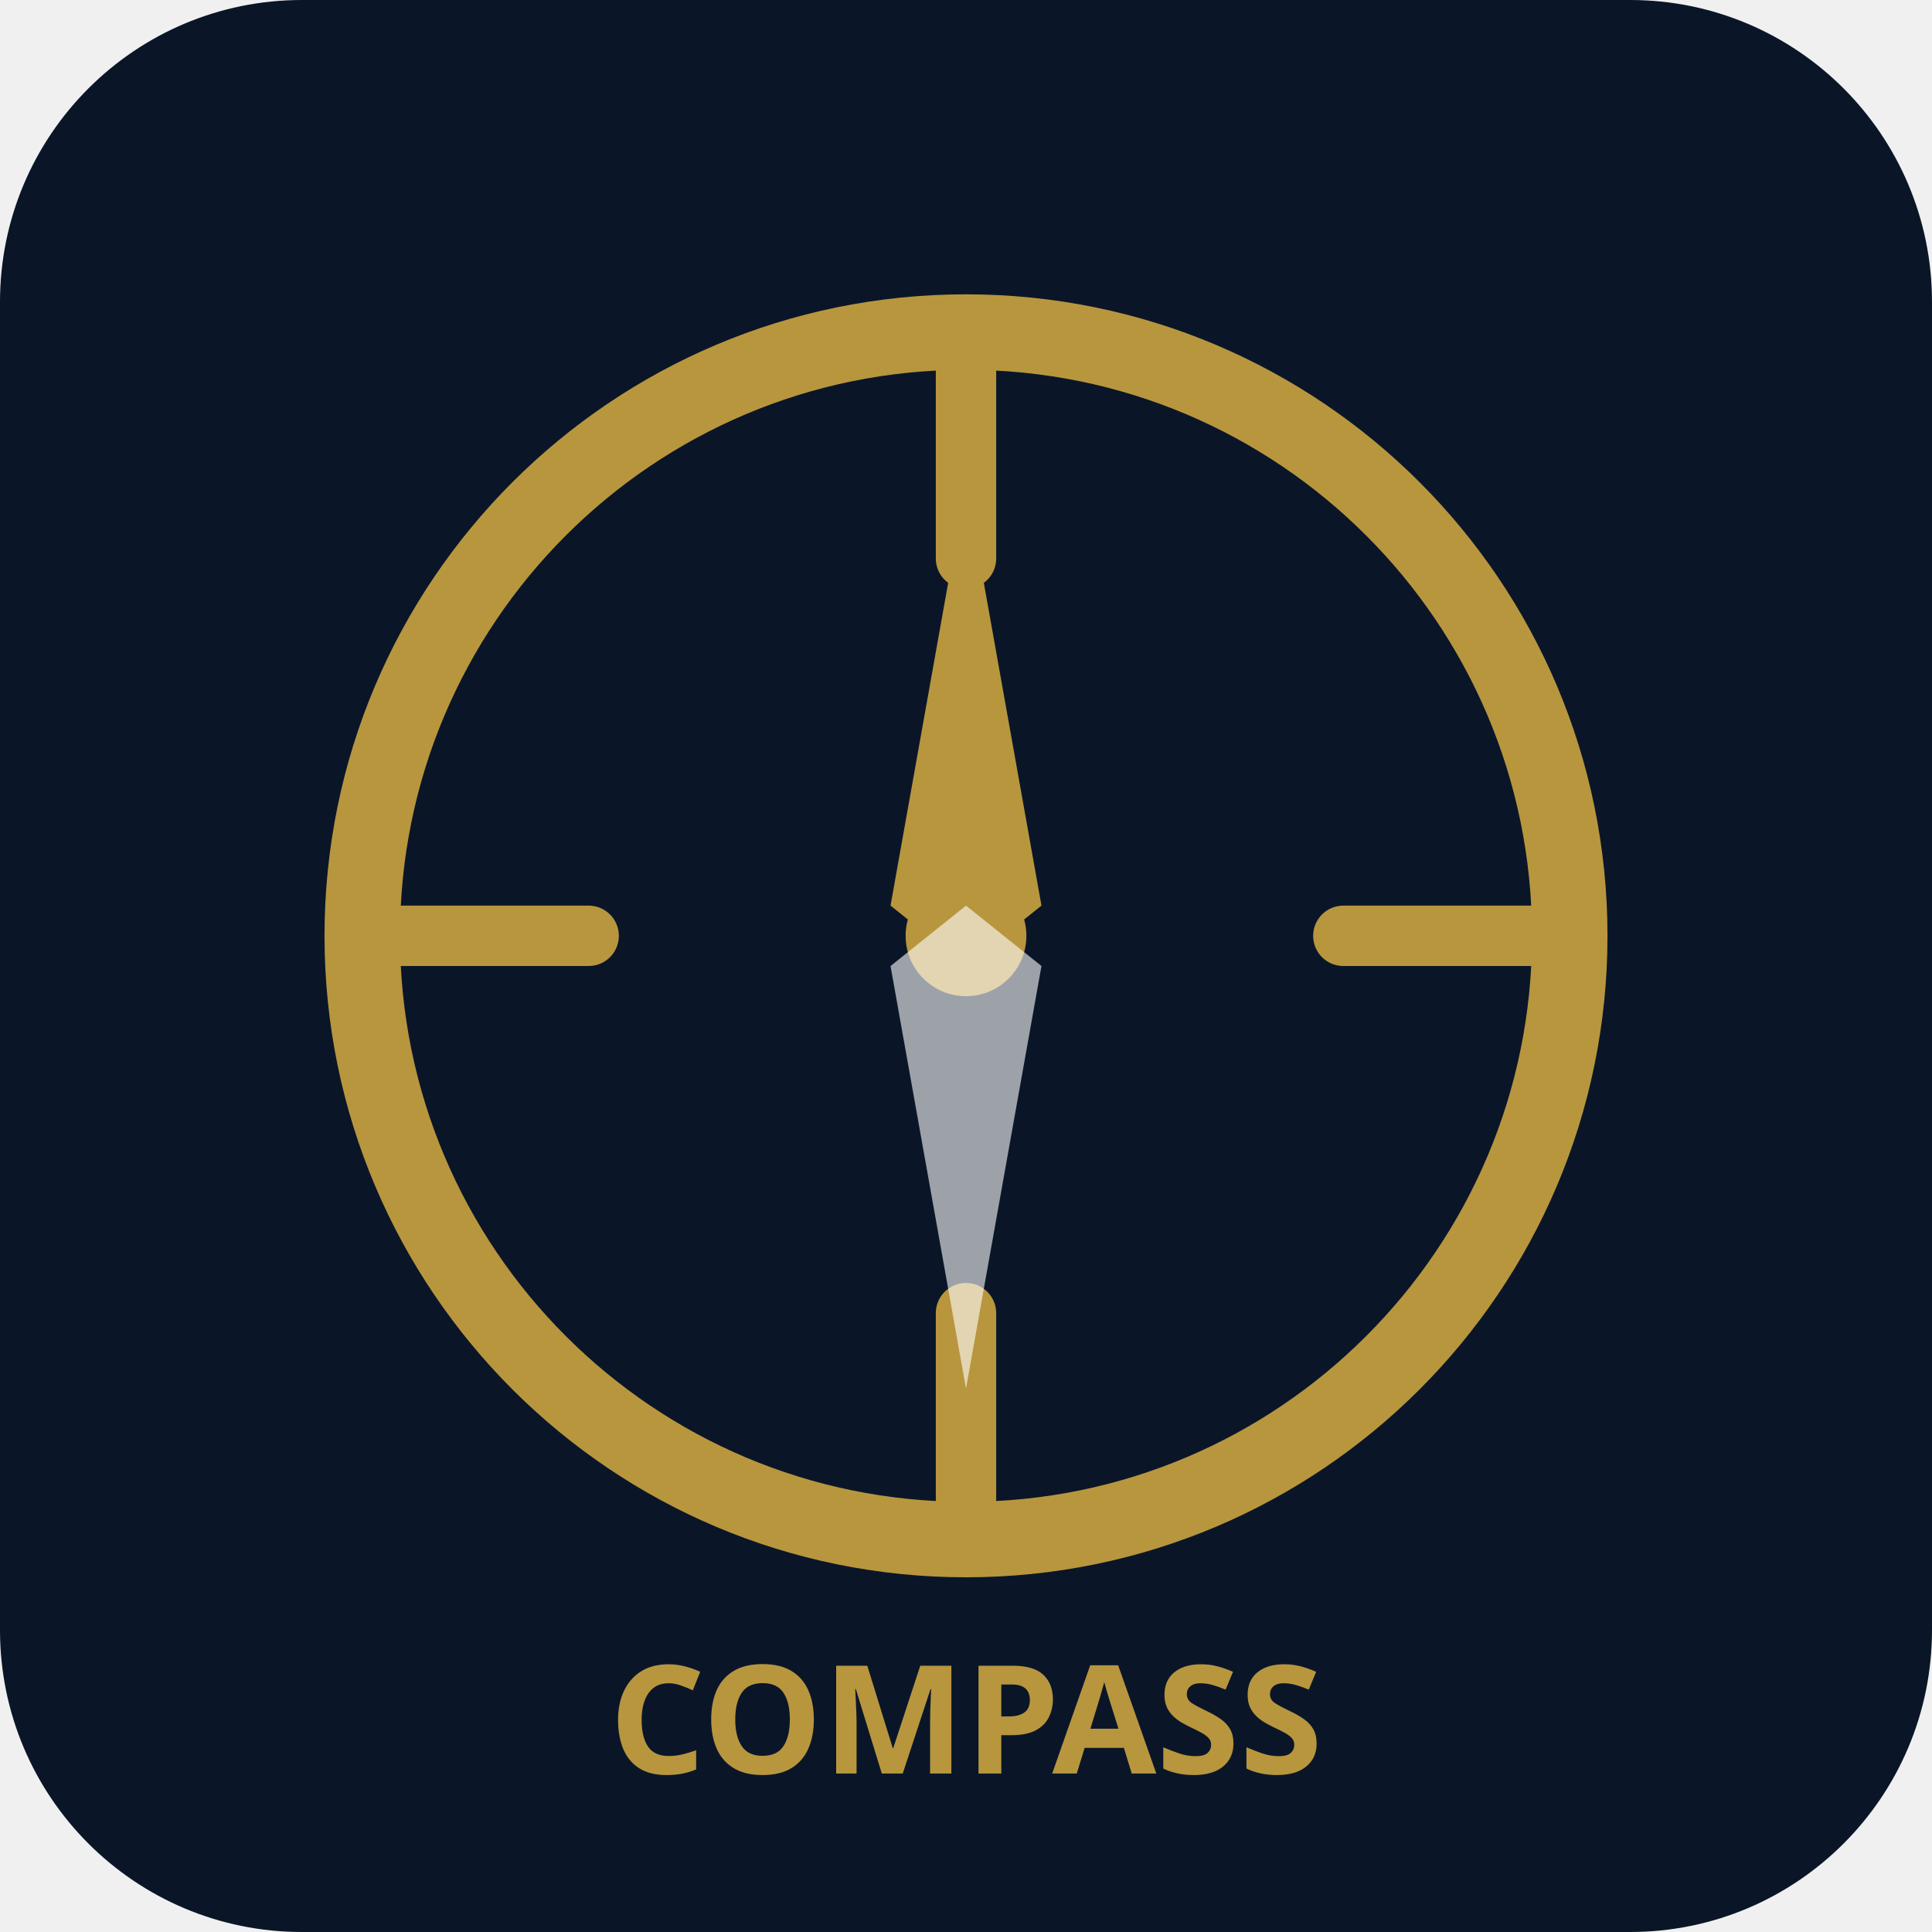
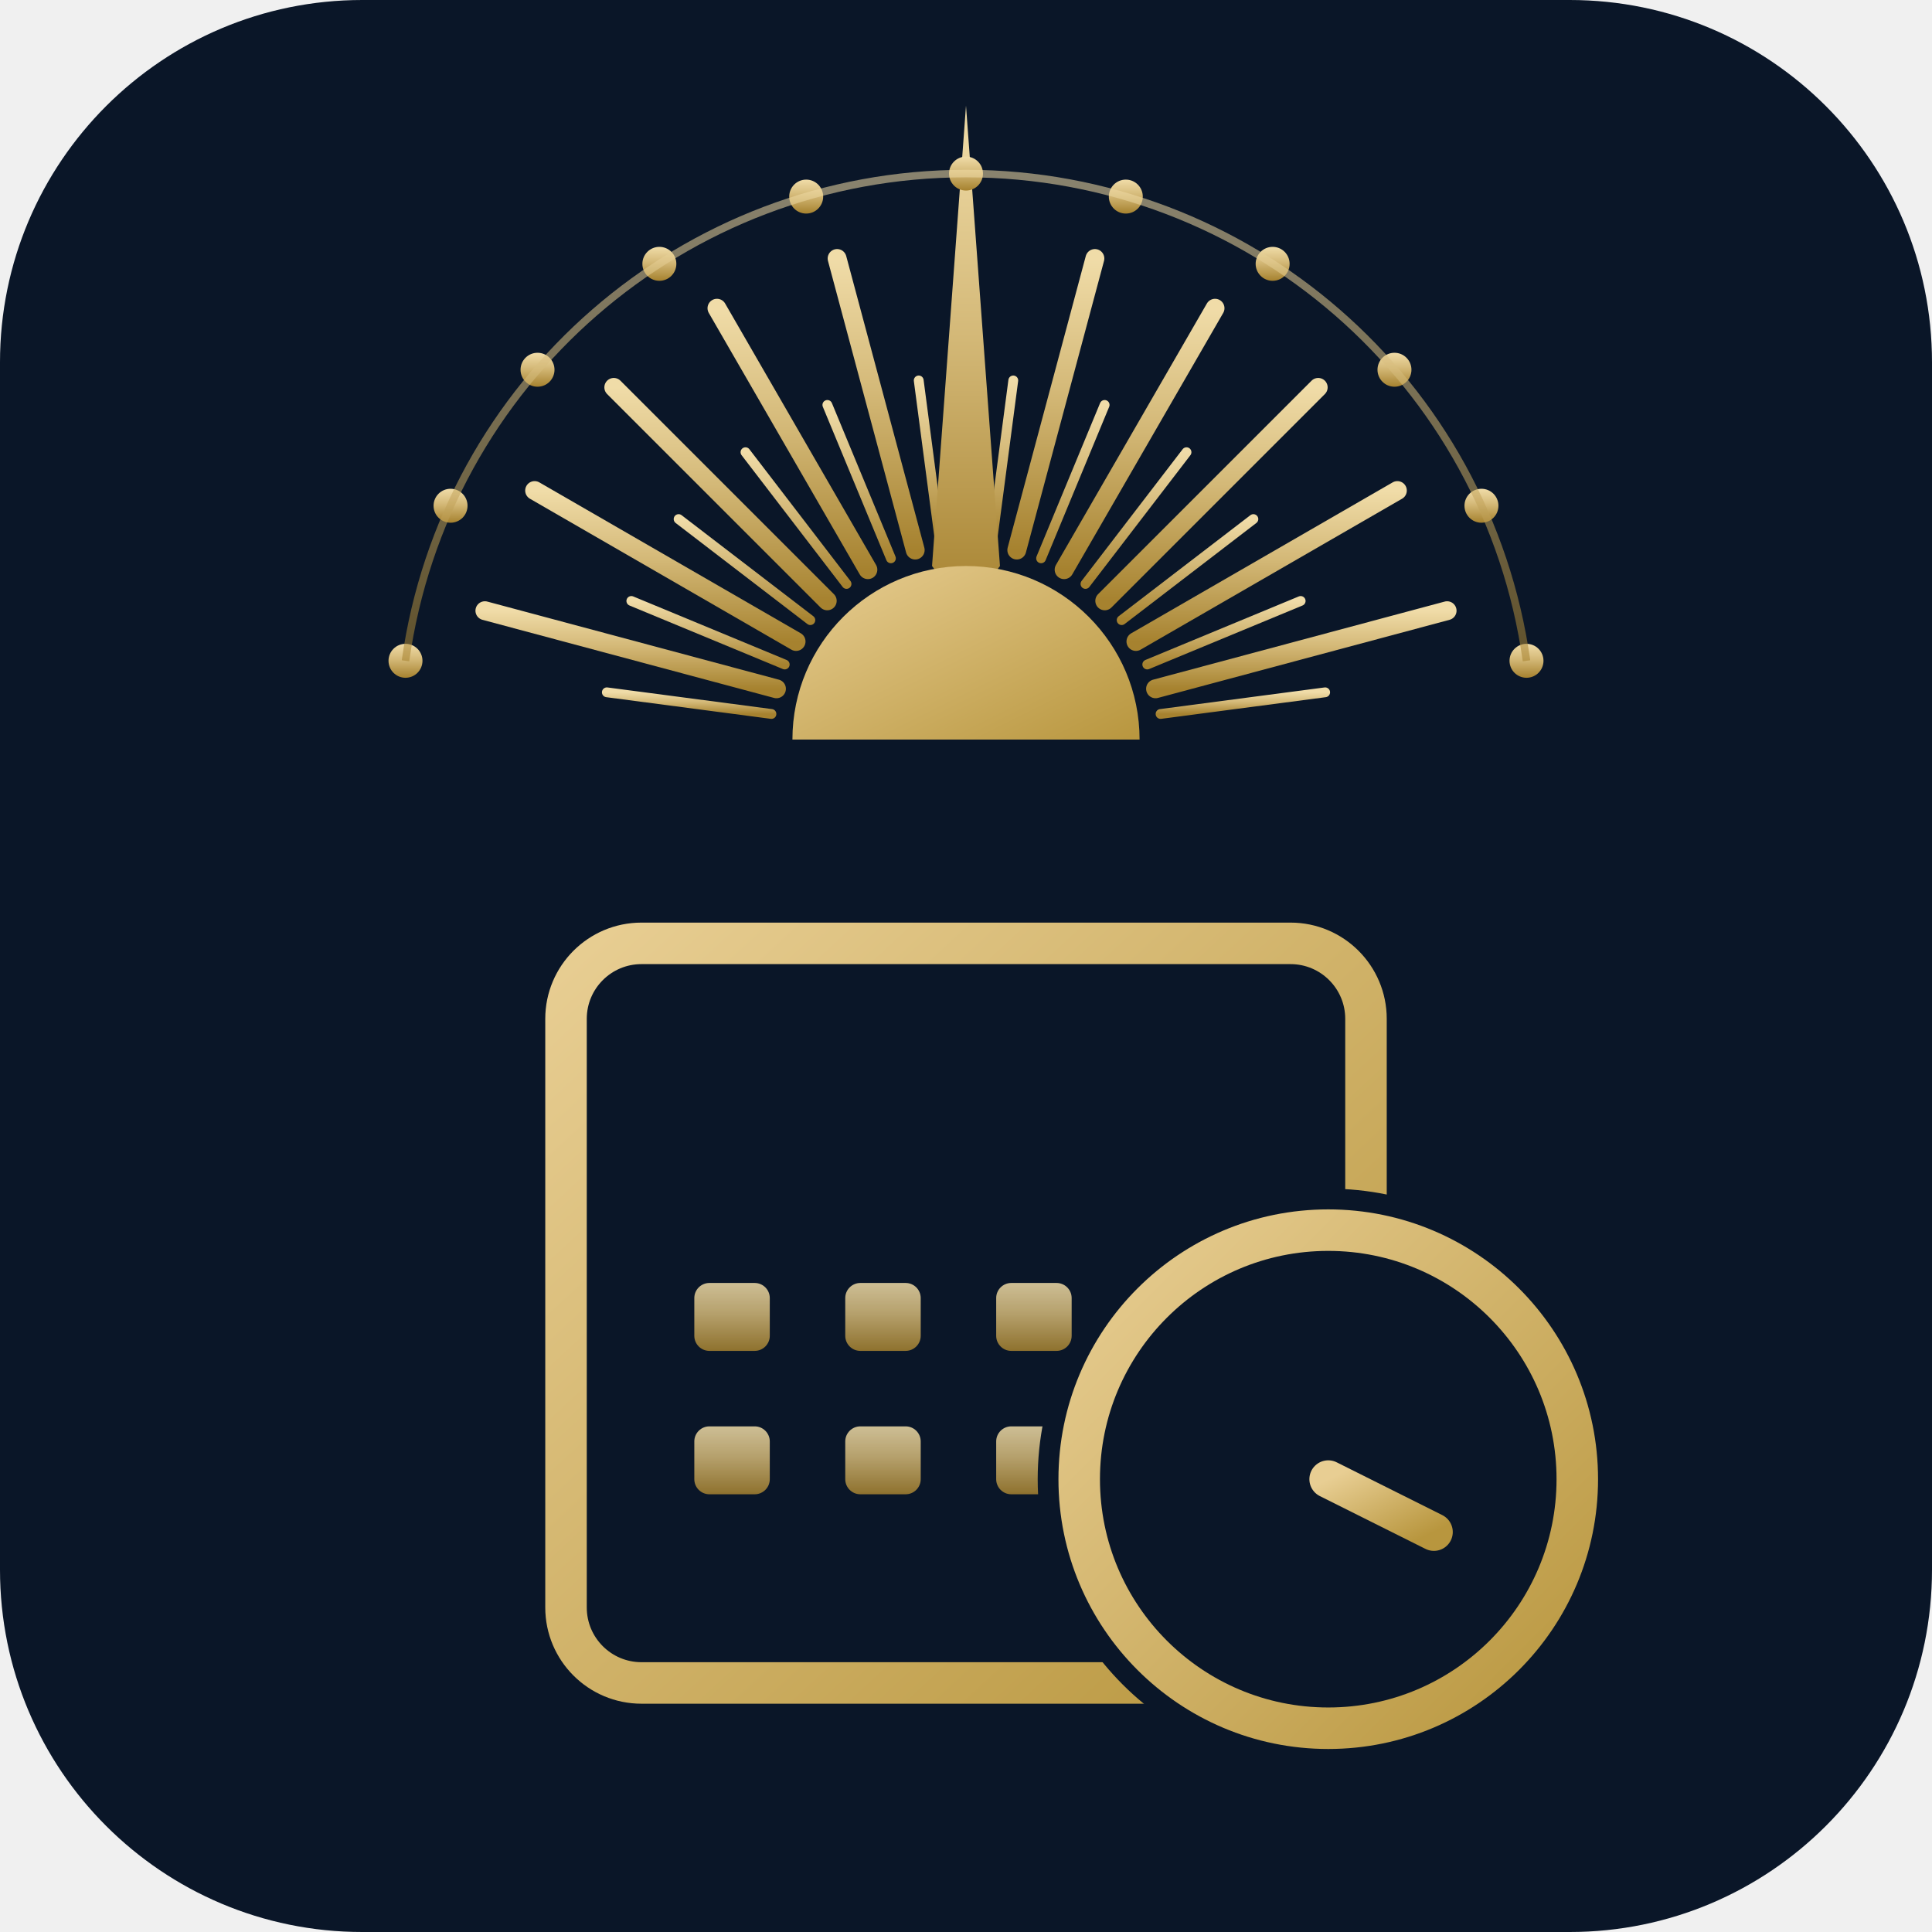
<svg xmlns="http://www.w3.org/2000/svg" viewBox="0 0 512 512" width="512" height="512">
-   <rect width="512" height="512" rx="80" fill="#0A1628" />
-   <circle cx="256" cy="248" r="160" fill="none" stroke="#B8963E" stroke-width="20" />
-   <circle cx="256" cy="248" r="16" fill="#B8963E" />
-   <line x1="256" y1="88" x2="256" y2="148" stroke="#B8963E" stroke-width="16" stroke-linecap="round" />
-   <line x1="256" y1="348" x2="256" y2="408" stroke="#B8963E" stroke-width="16" stroke-linecap="round" />
-   <line x1="96" y1="248" x2="156" y2="248" stroke="#B8963E" stroke-width="16" stroke-linecap="round" />
-   <line x1="356" y1="248" x2="416" y2="248" stroke="#B8963E" stroke-width="16" stroke-linecap="round" />
-   <polygon points="256,128 236,240 256,256 276,240" fill="#B8963E" />
-   <polygon points="256,368 276,256 256,240 236,256" fill="#ffffff" opacity="0.6" />
-   <text x="256" y="470" text-anchor="middle" font-family="sans-serif" font-size="40" font-weight="bold" fill="#B8963E">COMPASS</text>
+   <defs>
+     <linearGradient id="g" x1="0" y1="0" x2="0" y2="1">
+       <stop offset="0%" stop-color="#F0DCA8" />
+       <stop offset="45%" stop-color="#D4B978" />
+       <stop offset="100%" stop-color="#A6822F" />
+     </linearGradient>
+     <linearGradient id="g2" x1="0" y1="0" x2="1" y2="1">
+       <stop offset="0%" stop-color="#E8CE93" />
+       <stop offset="100%" stop-color="#B8963E" />
+     </linearGradient>
+   </defs>
+   <rect width="512" height="512" rx="96.0" fill="#0A1628" />
+   <line x1="204.0" y1="196.0" x2="124.0" y2="196.0" stroke="url(#g)" stroke-width="5.0" stroke-linecap="round" />
+   <line x1="204.44" y1="189.21" x2="160.82" y2="183.47" stroke="url(#g)" stroke-width="2.6" stroke-linecap="round" />
+   <line x1="205.77" y1="182.54" x2="128.5" y2="161.84" stroke="url(#g)" stroke-width="5.0" stroke-linecap="round" />
+   <line x1="207.96" y1="176.1" x2="167.31" y2="159.26" stroke="url(#g)" stroke-width="2.6" stroke-linecap="round" />
+   <line x1="210.97" y1="170.0" x2="141.68" y2="130.0" stroke="url(#g)" stroke-width="5.0" stroke-linecap="round" />
+   <line x1="214.75" y1="164.34" x2="179.84" y2="137.56" stroke="url(#g)" stroke-width="2.6" stroke-linecap="round" />
+   <line x1="219.23" y1="159.23" x2="162.66" y2="102.66" stroke="url(#g)" stroke-width="5.0" stroke-linecap="round" />
+   <line x1="224.34" y1="154.75" x2="197.56" y2="119.84" stroke="url(#g)" stroke-width="2.6" stroke-linecap="round" />
+   <line x1="230.0" y1="150.97" x2="190.0" y2="81.68" stroke="url(#g)" stroke-width="5.0" stroke-linecap="round" />
+   <line x1="236.1" y1="147.96" x2="219.26" y2="107.31" stroke="url(#g)" stroke-width="2.6" stroke-linecap="round" />
+   <line x1="242.54" y1="145.77" x2="221.84" y2="68.5" stroke="url(#g)" stroke-width="5.0" stroke-linecap="round" />
+   <line x1="249.21" y1="144.44" x2="243.47" y2="100.82" stroke="url(#g)" stroke-width="2.6" stroke-linecap="round" />
+   <line x1="256.0" y1="144.0" x2="256.0" y2="64.0" stroke="url(#g)" stroke-width="5.0" stroke-linecap="round" />
+   <line x1="262.79" y1="144.44" x2="268.53" y2="100.82" stroke="url(#g)" stroke-width="2.6" stroke-linecap="round" />
+   <line x1="269.46" y1="145.77" x2="290.16" y2="68.5" stroke="url(#g)" stroke-width="5.0" stroke-linecap="round" />
+   <line x1="275.9" y1="147.96" x2="292.74" y2="107.31" stroke="url(#g)" stroke-width="2.6" stroke-linecap="round" />
+   <line x1="282.0" y1="150.97" x2="322.0" y2="81.68" stroke="url(#g)" stroke-width="5.0" stroke-linecap="round" />
+   <line x1="287.66" y1="154.75" x2="314.44" y2="119.84" stroke="url(#g)" stroke-width="2.6" stroke-linecap="round" />
+   <line x1="292.77" y1="159.23" x2="349.34" y2="102.66" stroke="url(#g)" stroke-width="5.0" stroke-linecap="round" />
+   <line x1="297.25" y1="164.34" x2="332.16" y2="137.56" stroke="url(#g)" stroke-width="2.6" stroke-linecap="round" />
+   <line x1="301.03" y1="170.0" x2="370.32" y2="130.0" stroke="url(#g)" stroke-width="5.0" stroke-linecap="round" />
+   <line x1="304.04" y1="176.1" x2="344.69" y2="159.26" stroke="url(#g)" stroke-width="2.6" stroke-linecap="round" />
+   <line x1="306.23" y1="182.54" x2="383.5" y2="161.84" stroke="url(#g)" stroke-width="5.0" stroke-linecap="round" />
+   <line x1="307.56" y1="189.21" x2="351.18" y2="183.47" stroke="url(#g)" stroke-width="2.6" stroke-linecap="round" />
+   <line x1="308.0" y1="196.0" x2="388.0" y2="196.0" stroke="url(#g)" stroke-width="5.0" stroke-linecap="round" />
+   <polygon points="256.0,28.0 247.0,150.0 256.0,162.0 265.0,150.0" fill="url(#g)" />
+   <circle cx="107.46" cy="175.12" r="4.5" fill="url(#g)" />
+   <circle cx="119.4" cy="134.03" r="4.5" fill="url(#g)" />
+   <circle cx="142.45" cy="97.99" r="4.5" fill="url(#g)" />
+   <circle cx="174.74" cy="69.92" r="4.5" fill="url(#g)" />
+   <circle cx="213.65" cy="52.1" r="4.5" fill="url(#g)" />
+   <circle cx="256.0" cy="46.0" r="4.5" fill="url(#g)" />
+   <circle cx="298.35" cy="52.1" r="4.5" fill="url(#g)" />
+   <circle cx="337.26" cy="69.92" r="4.5" fill="url(#g)" />
+   <circle cx="369.55" cy="97.99" r="4.5" fill="url(#g)" />
+   <circle cx="392.6" cy="134.03" r="4.5" fill="url(#g)" />
+   <circle cx="404.54" cy="175.12" r="4.5" fill="url(#g)" />
+   <path d="M 107.46 175.12 A 150.0 150.0 0 0 1 404.54 175.12" fill="none" stroke="url(#g)" stroke-width="2.0" opacity="0.55" />
+   <path d="M 210.0 196.0 A 46.0 46.0 0 0 1 302.0 196.0 Z" fill="url(#g2)" />
+   <line x1="144.0" y1="196.0" x2="368.0" y2="196.0" stroke="url(#g)" stroke-width="5.0" stroke-linecap="round" />
+   <rect x="150.0" y="250.0" width="212.0" height="196.0" rx="20.0" fill="none" stroke="url(#g2)" stroke-width="11.0" />
+   <path d="M 150.0 306.0 L 362.0 306.0" stroke="url(#g2)" stroke-width="11.0" />
+   <line x1="202.0" y1="216.0" x2="202.0" y2="268.0" stroke="url(#g2)" stroke-width="14.0" stroke-linecap="round" />
+   <line x1="310.0" y1="216.0" x2="310.0" y2="268.0" stroke="url(#g2)" stroke-width="14.0" stroke-linecap="round" />
+   <rect x="184.0" y="340.0" width="20.0" height="18.0" rx="4.0" fill="url(#g)" opacity="0.85" />
+   <rect x="224.0" y="340.0" width="20.0" height="18.0" rx="4.0" fill="url(#g)" opacity="0.85" />
+   <rect x="264.0" y="340.0" width="20.0" height="18.0" rx="4.0" fill="url(#g)" opacity="0.85" />
+   <rect x="184.0" y="378.0" width="20.0" height="18.0" rx="4.0" fill="url(#g)" opacity="0.85" />
+   <rect x="224.0" y="378.0" width="20.0" height="18.0" rx="4.0" fill="url(#g)" opacity="0.85" />
+   <rect x="264.0" y="378.0" width="20.0" height="18.0" rx="4.0" fill="url(#g)" opacity="0.85" />
+   <circle cx="352.0" cy="392.0" r="77.0" fill="#0A1628" />
+   <circle cx="352.0" cy="392.0" r="66.0" fill="none" stroke="url(#g2)" stroke-width="11.0" />
+   <line x1="352.0" y1="392.0" x2="352.0" y2="356.0" stroke="url(#g2)" stroke-width="10.0" stroke-linecap="round" />
+   <line x1="352.0" y1="392.0" x2="380.0" y2="406.0" stroke="url(#g2)" stroke-width="10.0" stroke-linecap="round" />
</svg>
